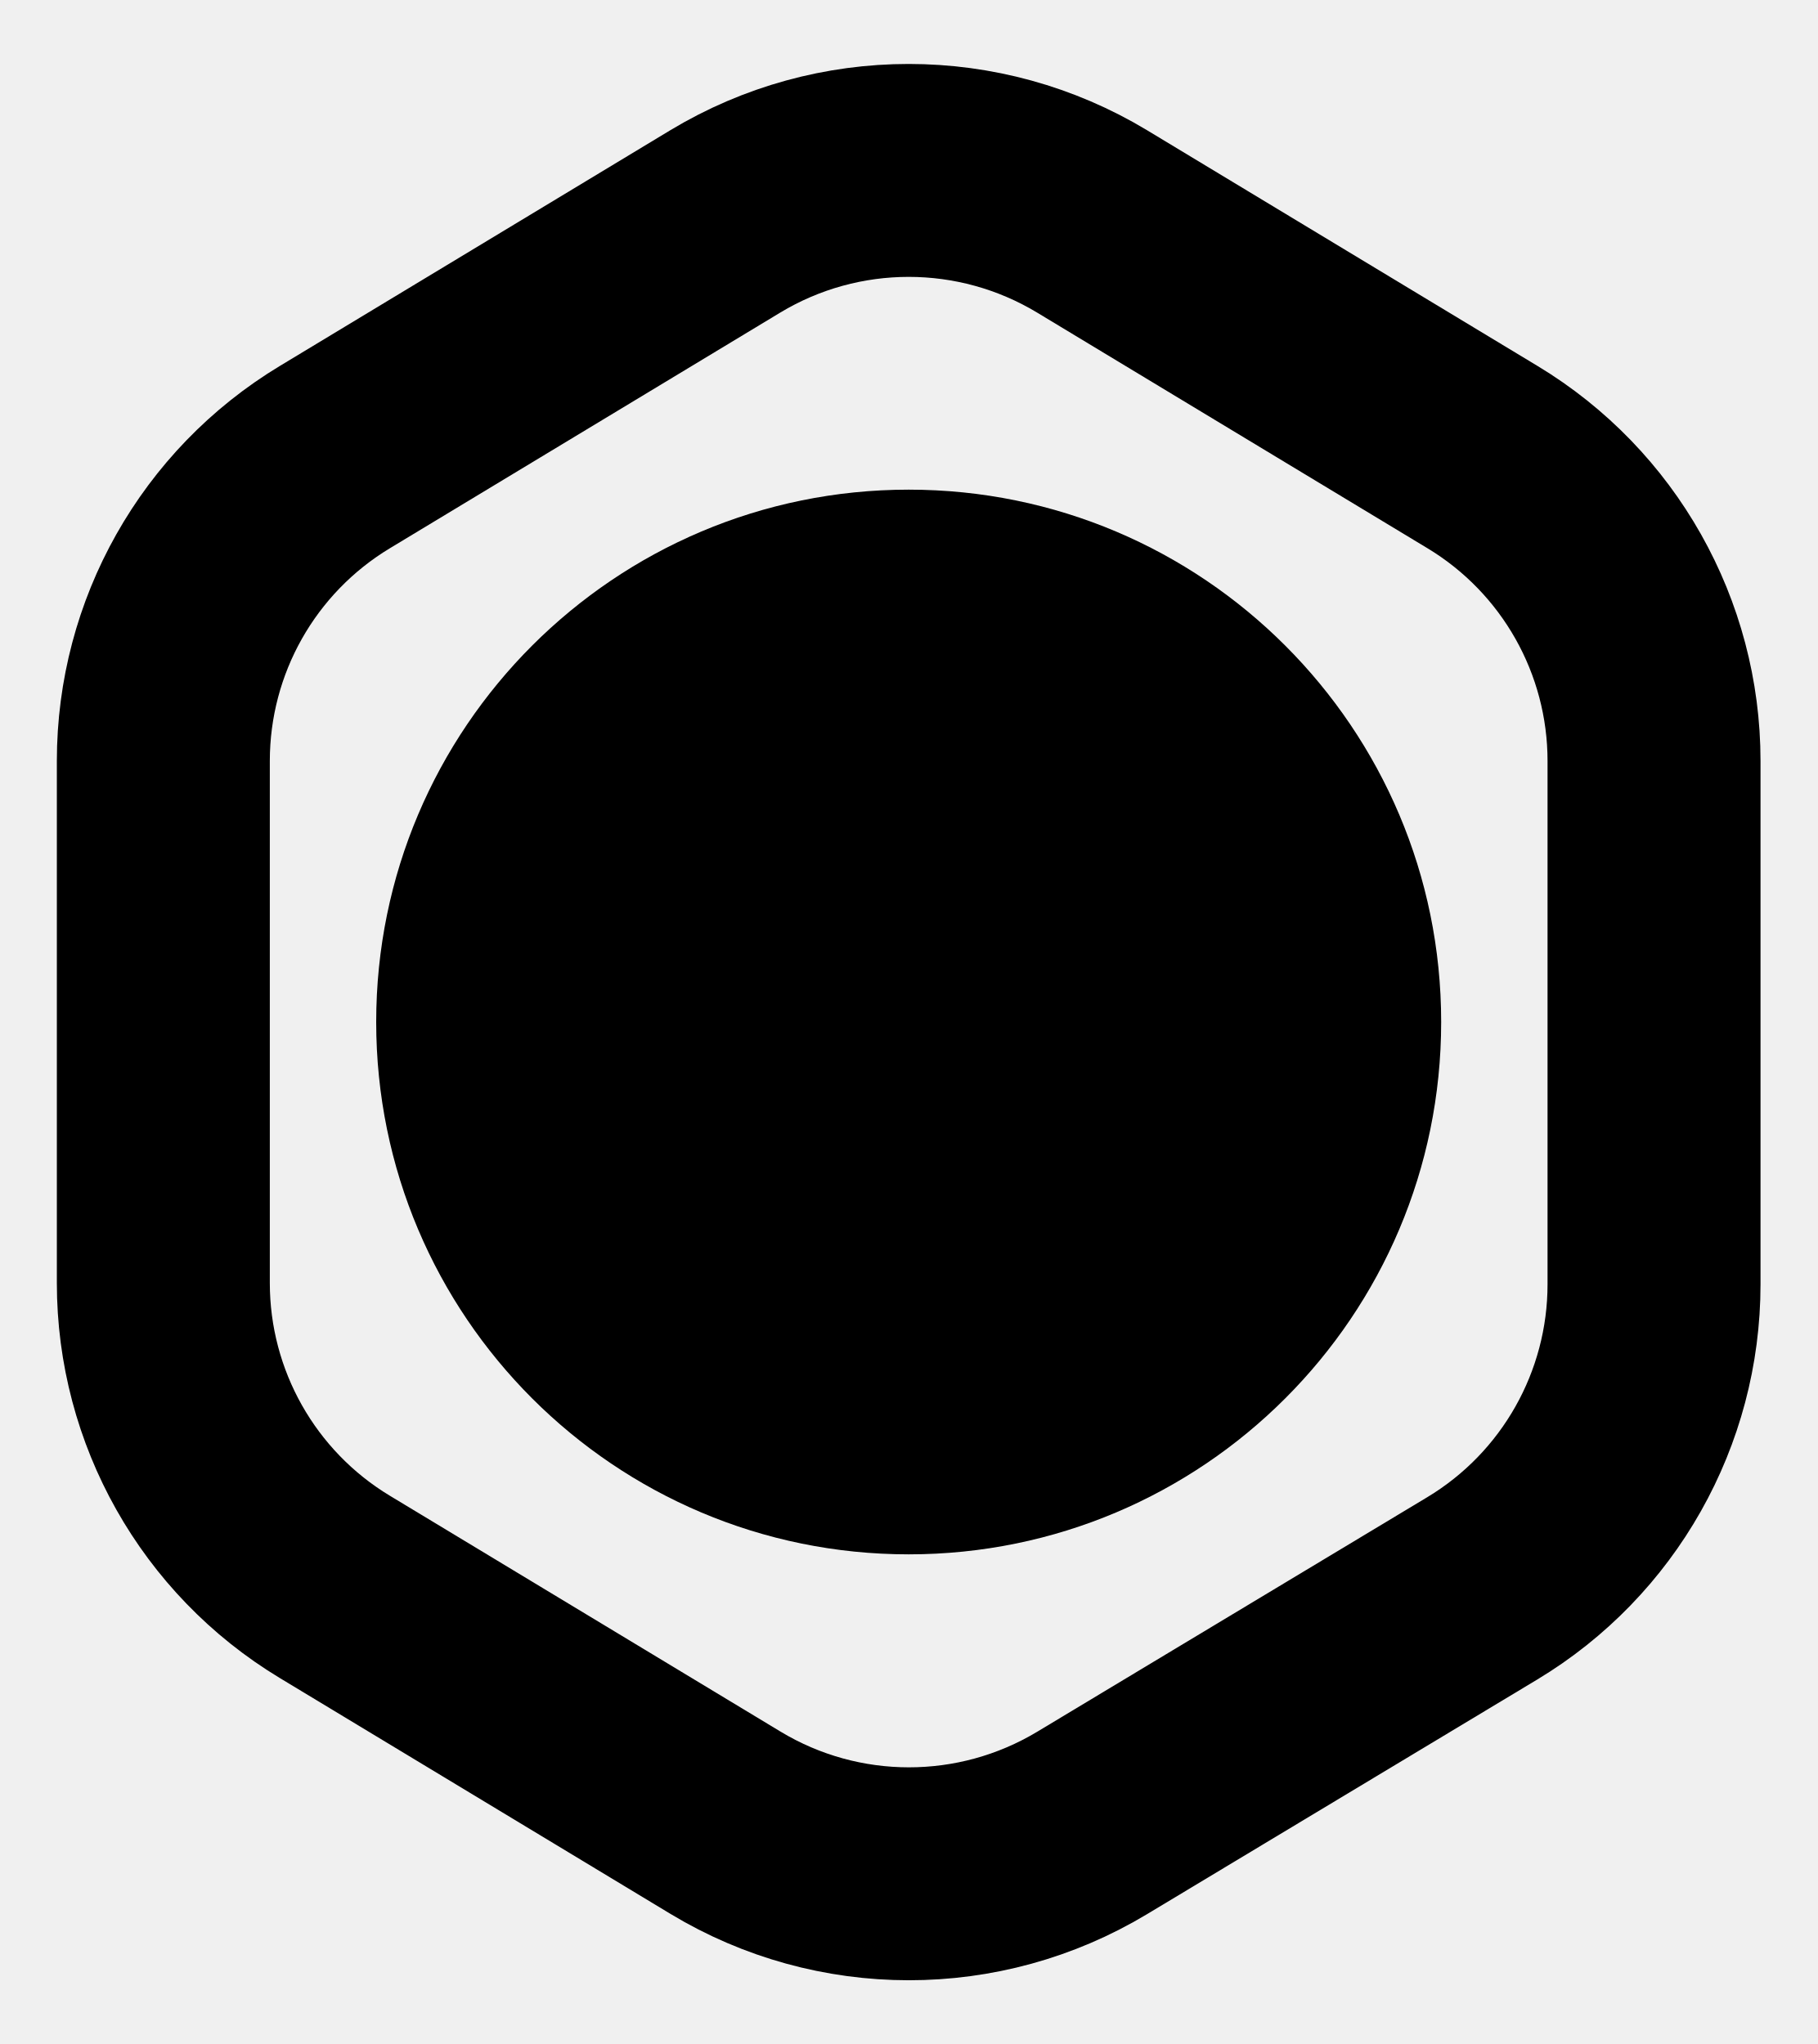
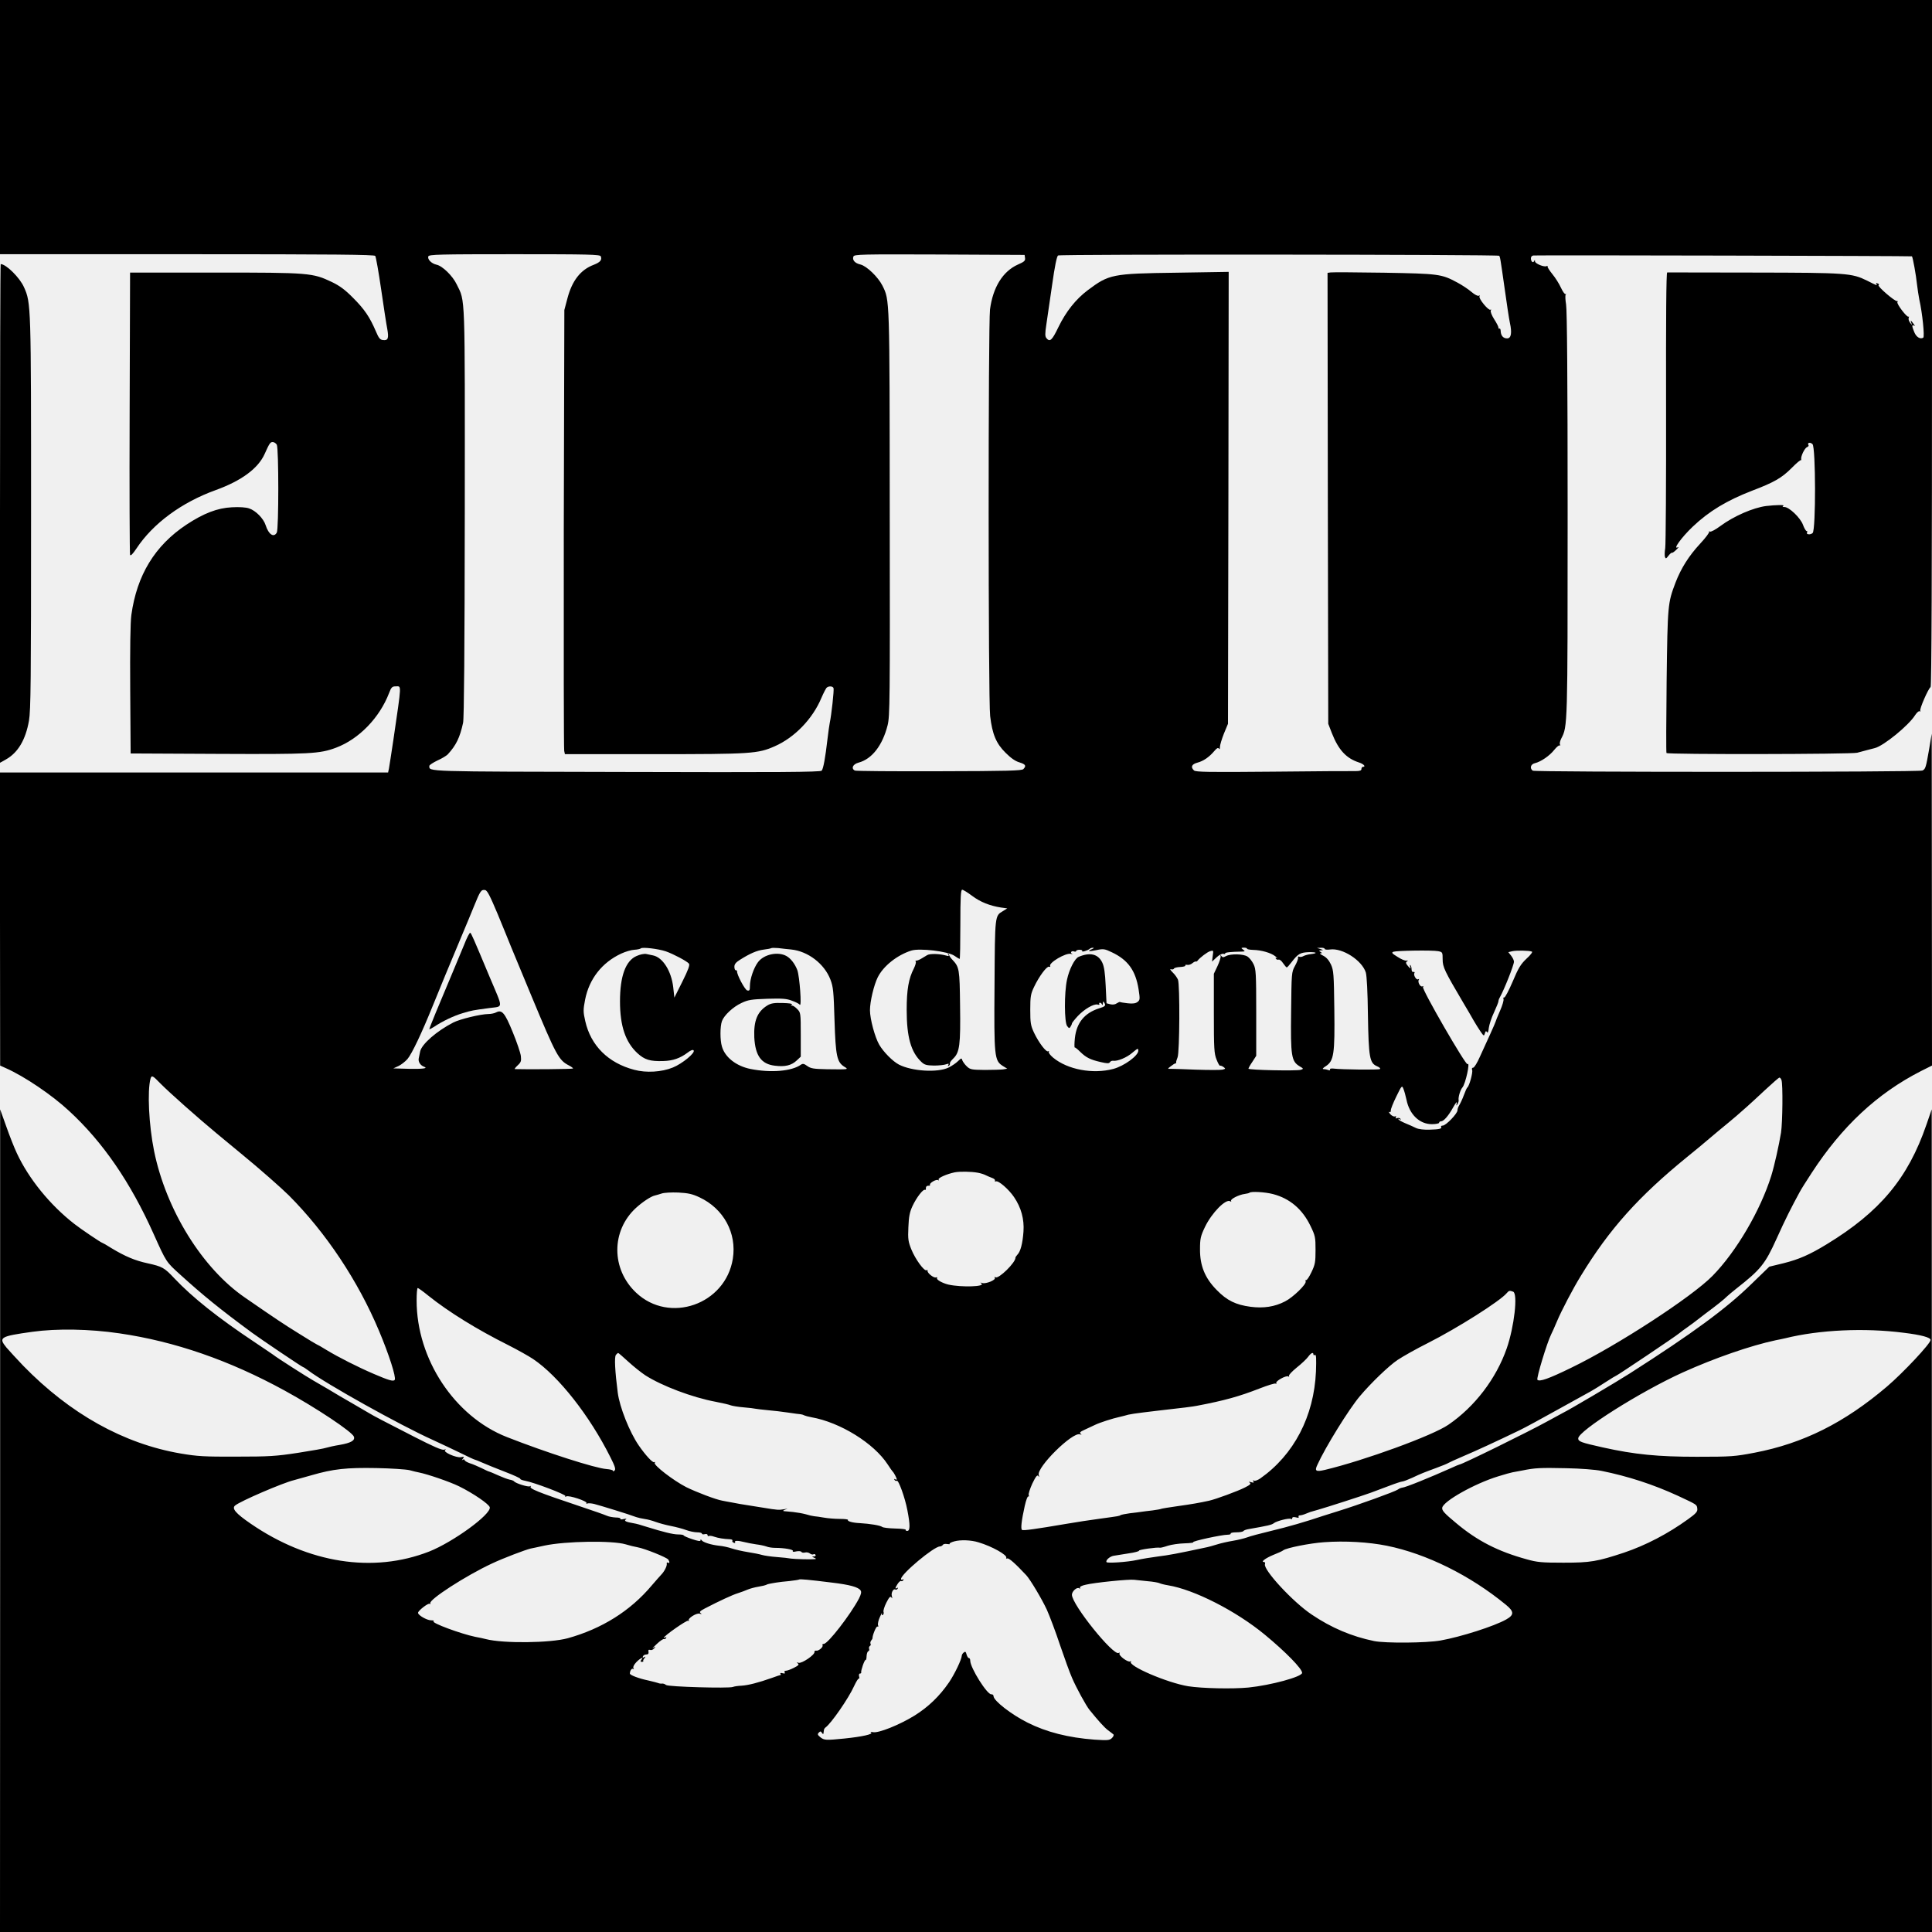
- <svg xmlns="http://www.w3.org/2000/svg" version="1.1" width="16" height="18">
-   <svg width="16" height="18" viewBox="0 0 16 18" fill="none">
-     <g id="SvgjsG1023" clip-path="url(#clip0_105_745)">
-       <path id="SvgjsPath1022" d="M2.947 4.026L6.385 1.95C7.378 1.351 8.622 1.351 9.615 1.95L13.053 4.026C13.99 4.592 14.562 5.607 14.562 6.701V11.31C14.562 12.406 13.988 13.423 13.049 13.988L9.614 16.054C8.621 16.651 7.379 16.65 6.388 16.052L2.947 13.974C2.01 13.408 1.438 12.393 1.438 11.299V6.701C1.438 5.606 2.01 4.592 2.947 4.026Z" stroke="black" stroke-width="1.875" stroke-linejoin="bevel" />
-       <path id="SvgjsPath1021" d="M12.688 9C12.688 6.411 10.589 4.312 8 4.312C5.411 4.312 3.312 6.411 3.312 9C3.312 11.589 5.411 13.688 8 13.688C10.589 13.688 12.688 11.589 12.688 9Z" fill="black" />
-     </g>
-     <defs>
-       <clipPath id="SvgjsClipPath1020">
-         <rect width="15" height="17.5" fill="white" transform="translate(0.5 0.25)" />
-       </clipPath>
-     </defs>
-   </svg>
-   <style>@media (prefers-color-scheme: light) { :root { filter: none; } }
- @media (prefers-color-scheme: dark) { :root { filter: none; } }
- </style>
+ <svg xmlns="http://www.w3.org/2000/svg" version="1.0" width="1368pt" height="1368pt" viewBox="0 0 1368 1368" preserveAspectRatio="xMidYMid meet">
+   <g transform="translate(0,1368) scale(0.1,-0.1)" fill="#000000" stroke="none">
+     <path d="M0 12780 l0 -900 1324 0 c1047 0 1326 -3 1333 -12 5 -7 24 -114 42 -238 18 -124 37 -249 43 -278 12 -67 6 -84 -29 -80 -22 2 -31 13 -52 63 -43 100 -80 155 -160 235 -57 58 -95 86 -151 113 -137 65 -158 67 -829 67 l-600 0 -3 -992 c-2 -546 0 -999 3 -1007 4 -9 19 6 45 45 117 177 320 327 562 414 182 66 300 153 346 256 34 76 40 84 57 84 10 0 23 -9 29 -19 14 -27 14 -595 0 -622 -21 -38 -58 -14 -79 52 -15 48 -71 104 -117 119 -22 8 -70 11 -123 8 -101 -5 -198 -42 -321 -123 -223 -148 -351 -357 -390 -640 -7 -51 -10 -241 -8 -530 l3 -450 615 -3 c657 -3 723 0 840 44 162 61 308 212 375 387 15 40 22 47 46 47 43 0 44 30 -15 -375 -15 -99 -29 -192 -32 -207 l-6 -28 -1374 0 -1374 0 0 -1037 1 -1038 42 -19 c129 -57 326 -190 446 -302 240 -221 436 -507 600 -874 89 -198 87 -195 189 -287 161 -146 280 -243 507 -410 61 -45 355 -243 361 -243 3 0 20 -11 37 -24 124 -94 649 -387 882 -492 55 -25 143 -67 195 -92 52 -26 98 -47 101 -47 3 0 28 -10 55 -22 27 -12 99 -41 161 -65 61 -23 109 -46 107 -49 -2 -4 13 -10 34 -14 62 -11 291 -98 285 -108 -4 -6 -1 -7 6 -3 17 11 152 -34 144 -47 -3 -6 -1 -7 5 -3 6 3 28 2 49 -3 43 -11 260 -78 283 -88 8 -3 20 -7 25 -8 6 -1 12 -3 15 -4 3 -1 19 -4 37 -7 17 -2 51 -11 75 -20 24 -9 72 -22 108 -29 36 -7 85 -20 109 -29 24 -9 59 -16 77 -16 19 0 34 -4 34 -9 0 -5 9 -7 20 -4 12 3 20 0 20 -6 0 -7 4 -10 9 -7 5 3 22 1 38 -5 30 -10 65 -16 111 -18 13 0 21 -5 18 -10 -3 -5 1 -12 10 -15 8 -3 12 -2 9 4 -8 12 19 13 65 1 19 -5 56 -12 83 -16 26 -3 59 -10 73 -15 14 -6 42 -10 63 -10 64 0 131 -12 125 -22 -4 -6 5 -8 24 -3 16 3 33 2 36 -3 3 -6 15 -8 26 -5 11 3 27 0 35 -7 8 -6 19 -9 24 -6 5 4 12 2 16 -4 3 -5 -2 -10 -12 -11 -16 0 -16 -1 2 -9 14 -6 16 -9 5 -10 -26 -3 -142 0 -169 4 -14 3 -60 8 -101 11 -41 3 -88 10 -105 15 -16 5 -61 14 -100 20 -38 6 -90 18 -114 26 -23 8 -64 17 -89 19 -56 6 -114 24 -124 39 -6 8 -8 8 -8 -1 0 -8 -18 -5 -60 9 -33 11 -60 23 -60 27 0 3 -17 6 -38 6 -37 0 -108 18 -227 55 -33 11 -72 22 -88 24 -54 9 -71 17 -56 27 9 6 4 7 -15 3 -16 -4 -27 -3 -23 2 3 5 -12 9 -33 9 -21 1 -49 6 -62 12 -13 6 -97 36 -188 66 -304 102 -366 127 -352 142 4 5 1 5 -6 1 -12 -7 -102 21 -112 35 -3 4 -17 10 -31 12 -15 3 -52 17 -83 31 -31 14 -59 26 -62 26 -4 0 -27 11 -53 24 -26 12 -63 29 -84 35 -20 7 -37 17 -37 22 0 6 -6 7 -13 3 -9 -6 -9 -5 1 8 10 13 9 15 -14 10 -33 -6 -130 37 -112 50 9 6 6 7 -8 3 -16 -4 -77 23 -210 91 -211 108 -290 149 -319 167 -11 7 -65 38 -120 70 -55 31 -129 75 -165 97 -36 21 -85 50 -110 64 -43 24 -264 165 -285 183 -6 4 -64 44 -130 88 -263 175 -441 317 -571 454 -70 75 -85 83 -189 106 -89 19 -159 49 -254 106 -34 22 -65 39 -67 39 -7 0 -154 99 -198 134 -172 134 -323 320 -407 501 -18 38 -52 124 -75 190 l-43 120 0 -2912 -1 -2913 6840 0 6840 0 -1 2913 -1 2912 -38 -110 c-130 -378 -329 -616 -705 -845 -121 -74 -197 -107 -304 -134 l-103 -25 -127 -123 c-178 -174 -415 -348 -861 -633 -92 -59 -434 -261 -471 -278 -8 -4 -59 -32 -114 -62 -134 -74 -604 -305 -621 -305 -3 0 -29 -11 -57 -24 -150 -67 -324 -138 -349 -140 -9 -1 -22 -7 -30 -13 -18 -14 -281 -109 -423 -153 -33 -10 -80 -25 -105 -33 -125 -42 -248 -78 -370 -107 -74 -18 -151 -38 -170 -46 -19 -7 -64 -18 -100 -24 -36 -6 -85 -17 -110 -25 -25 -8 -67 -20 -95 -25 -187 -40 -250 -52 -325 -61 -47 -6 -114 -17 -150 -25 -70 -15 -209 -24 -215 -15 -8 13 24 41 51 45 16 3 64 10 106 17 43 6 75 15 73 19 -5 7 129 26 149 21 4 -1 29 5 55 14 25 8 79 16 118 17 40 1 68 5 62 8 -11 7 202 53 243 53 15 0 25 4 22 8 -3 5 15 9 40 9 25 0 47 4 50 9 3 5 20 11 38 14 132 23 165 30 178 42 19 15 108 38 121 30 5 -4 9 -1 9 5 0 8 9 10 26 6 17 -5 23 -3 19 4 -3 5 1 10 9 10 8 0 27 5 43 12 32 13 25 11 83 27 63 18 315 99 375 121 28 10 86 32 131 49 44 17 87 31 94 31 7 0 38 12 69 26 68 32 77 35 171 70 41 15 80 31 85 35 6 4 53 25 106 48 88 37 231 103 399 184 36 17 157 83 270 146 113 62 219 121 235 130 17 9 63 38 103 64 40 26 75 47 77 47 6 0 428 283 446 300 10 8 33 26 54 40 20 14 42 30 48 35 7 6 44 34 82 63 81 60 131 100 154 123 9 9 39 33 66 55 172 135 203 173 284 352 63 140 104 221 165 333 10 19 48 79 84 134 214 329 464 563 774 721 l78 39 -1 1175 -1 1175 -18 -108 c-23 -132 -26 -143 -48 -153 -24 -12 -2744 -12 -2759 -1 -23 17 -15 46 15 53 42 10 104 52 137 94 17 21 34 35 39 32 5 -3 6 0 2 6 -4 6 0 25 9 43 45 86 45 84 45 1590 0 947 -4 1445 -11 1483 -5 31 -7 62 -3 69 4 6 4 9 -1 5 -4 -4 -19 16 -32 44 -13 29 -41 73 -61 97 -20 25 -36 49 -34 54 1 5 -1 6 -6 3 -16 -10 -82 17 -83 33 0 11 -2 12 -6 3 -7 -17 -23 -5 -23 19 0 11 7 19 18 20 52 3 2677 -3 2680 -6 6 -6 29 -132 36 -200 4 -33 11 -80 16 -105 22 -97 39 -265 28 -271 -21 -13 -49 4 -63 38 -18 43 -19 57 -2 47 7 -5 7 -1 -3 12 -22 30 -24 30 -17 9 7 -20 7 -20 -8 0 -9 11 -13 26 -10 34 3 9 3 12 -1 9 -9 -10 -86 90 -79 103 4 5 3 8 -2 7 -14 -5 -143 106 -131 113 5 4 3 9 -7 12 -10 5 -14 3 -9 -4 8 -13 7 -13 -66 24 -108 53 -142 56 -800 57 -333 1 -609 1 -615 1 -7 -1 -9 -324 -8 -953 1 -524 -2 -974 -6 -999 -4 -25 -5 -53 -2 -62 5 -15 9 -13 25 8 10 13 21 23 25 21 3 -2 17 8 31 22 14 13 19 22 13 18 -44 -24 22 68 103 145 116 110 241 185 419 254 158 60 211 91 280 160 35 36 65 61 68 57 2 -4 2 -1 1 5 -5 20 24 80 41 87 9 3 14 10 10 15 -10 17 13 22 29 6 23 -23 24 -606 1 -629 -16 -15 -50 -11 -39 5 3 5 1 9 -4 9 -5 0 -17 20 -26 45 -19 50 -98 125 -131 125 -14 0 -16 3 -7 9 12 7 -54 6 -123 -2 -91 -12 -228 -71 -324 -142 -35 -26 -67 -43 -74 -39 -7 4 -9 4 -5 -1 4 -4 -24 -42 -63 -84 -81 -87 -136 -175 -175 -276 -55 -146 -56 -153 -63 -695 -3 -278 -4 -508 -1 -512 8 -11 1309 -9 1350 2 19 5 53 14 75 20 22 6 45 12 50 13 62 15 241 161 286 234 12 18 26 30 31 27 6 -4 8 -2 5 3 -7 12 57 158 73 168 7 4 10 834 10 2436 l0 2429 -6840 0 -6840 0 0 -900z m4254 -915 c10 -26 -4 -42 -50 -60 -93 -35 -153 -112 -186 -237 l-22 -83 -4 -1550 c-1 -852 0 -1560 3 -1572 l5 -23 634 0 c688 0 732 3 852 56 141 62 268 194 330 342 16 37 33 70 39 74 16 12 42 9 47 -4 5 -12 -15 -193 -27 -248 -3 -14 -10 -65 -16 -115 -15 -130 -29 -208 -41 -222 -8 -10 -309 -12 -1385 -9 -1446 3 -1392 1 -1393 43 0 6 26 23 57 38 32 14 64 34 73 43 60 65 86 119 109 224 7 31 11 529 12 1490 1 1579 4 1489 -57 1614 -29 61 -102 132 -144 140 -35 8 -65 38 -57 59 6 13 76 15 611 15 527 0 605 -2 610 -15z m3004 -12 c3 -19 -6 -27 -50 -46 -107 -48 -177 -160 -198 -318 -13 -105 -13 -2769 1 -2879 15 -129 43 -195 109 -260 37 -37 69 -60 98 -68 44 -14 51 -24 28 -48 -12 -11 -110 -14 -599 -15 -321 -1 -589 1 -595 5 -27 16 -13 45 27 56 95 25 170 122 206 265 16 65 17 167 15 1500 -1 1538 0 1508 -52 1613 -31 61 -111 138 -155 149 -40 9 -60 32 -50 57 6 15 58 16 609 14 l603 -3 3 -22z m3357 16 c7 -8 8 -14 40 -239 14 -102 30 -207 36 -235 16 -72 9 -110 -18 -111 -27 -1 -45 17 -47 50 0 13 -4 22 -8 19 -5 -2 -8 1 -8 8 0 7 -14 34 -31 60 -17 27 -27 54 -23 60 4 7 3 9 -3 6 -13 -8 -86 80 -77 95 4 7 3 8 -5 4 -6 -4 -29 7 -52 27 -22 19 -67 49 -101 67 -112 60 -130 62 -518 69 -195 3 -365 4 -378 2 l-22 -3 2 -1597 3 -1596 26 -67 c47 -119 102 -178 192 -207 34 -11 51 -31 27 -31 -5 0 -10 -7 -10 -15 0 -11 -11 -15 -42 -15 -24 1 -288 -1 -587 -4 -452 -4 -546 -3 -557 9 -25 24 -16 44 25 55 42 11 83 39 120 83 17 20 26 25 32 16 4 -7 7 -3 7 12 0 13 13 56 28 94 l29 70 3 1600 2 1600 -372 -6 c-454 -6 -475 -11 -626 -124 -85 -64 -154 -151 -208 -262 -44 -92 -60 -107 -84 -78 -11 13 -11 32 -1 98 7 45 25 171 41 281 18 129 33 202 42 207 15 10 3113 7 3123 -2z m-7092 -4659 c37 -91 81 -196 96 -235 16 -38 79 -191 141 -340 180 -433 196 -462 270 -500 17 -9 30 -19 27 -21 -3 -4 -321 -7 -411 -4 -5 0 4 12 19 26 24 22 27 31 23 67 -3 23 -29 100 -58 170 -56 137 -76 160 -118 138 -11 -6 -36 -11 -54 -11 -57 -1 -201 -36 -248 -60 -117 -60 -224 -153 -235 -205 -3 -14 -7 -36 -10 -49 -5 -24 11 -49 37 -59 33 -12 -9 -17 -108 -15 l-109 3 35 16 c20 9 49 32 65 50 32 38 101 184 178 374 38 95 134 327 211 510 26 61 63 151 83 200 43 106 50 117 77 113 16 -2 34 -38 89 -168z m3360 127 c58 -44 127 -71 205 -83 l44 -6 -30 -19 c-58 -34 -57 -26 -60 -522 -4 -512 -1 -537 59 -575 l31 -19 -29 -5 c-15 -2 -74 -4 -130 -4 -93 1 -104 3 -127 25 -14 13 -28 33 -32 43 -5 18 -7 17 -31 -6 -14 -14 -44 -34 -66 -45 -79 -38 -261 -26 -352 21 -44 23 -109 89 -139 140 -31 53 -66 183 -66 245 0 61 28 179 55 233 40 80 137 157 237 189 59 19 259 -5 305 -36 18 -13 36 -23 38 -23 3 0 5 110 5 245 0 191 3 245 13 245 7 0 38 -19 70 -43z m-2169 -393 c54 -19 149 -69 164 -87 8 -9 -4 -43 -46 -127 l-57 -114 -8 73 c-13 115 -74 212 -143 226 -13 3 -35 7 -48 10 -14 3 -44 -3 -68 -14 -78 -33 -118 -143 -118 -321 0 -175 39 -289 123 -367 51 -47 90 -59 184 -56 68 2 119 20 171 59 22 17 37 23 43 17 16 -16 -80 -95 -147 -122 -79 -32 -188 -39 -273 -16 -184 48 -308 171 -347 345 -15 66 -15 79 -1 152 29 147 120 263 256 326 30 14 71 26 93 27 21 1 42 6 46 10 10 10 122 -3 176 -21z m887 13 c120 -12 236 -101 279 -213 20 -53 23 -83 29 -289 8 -252 17 -295 69 -328 33 -20 33 -20 -123 -18 -94 2 -114 5 -139 23 -23 17 -32 18 -45 9 -65 -46 -212 -59 -357 -30 -100 20 -180 82 -202 158 -14 45 -14 143 0 181 15 41 79 101 138 128 48 23 72 26 183 30 106 3 137 1 175 -14 26 -9 51 -22 55 -28 15 -20 -1 197 -17 244 -17 45 -47 84 -78 101 -61 33 -159 12 -201 -44 -30 -40 -57 -119 -57 -168 0 -31 -3 -36 -19 -32 -17 4 -76 116 -72 136 0 4 -3 7 -9 7 -6 0 -10 11 -10 25 0 18 11 31 38 48 71 45 121 67 169 73 26 3 50 8 53 10 3 3 25 3 50 1 25 -3 66 -8 91 -10z m2130 2 c-37 -15 -21 -18 35 -6 47 10 57 8 107 -16 114 -54 168 -129 189 -262 11 -70 10 -76 -8 -90 -13 -10 -34 -13 -69 -9 -27 3 -51 7 -54 9 -2 2 -12 -2 -23 -9 -12 -9 -29 -11 -46 -7 l-27 7 -6 125 c-4 90 -11 136 -24 163 -29 61 -86 75 -167 41 -28 -11 -68 -90 -83 -163 -20 -93 -19 -300 1 -327 13 -17 16 -18 24 -5 5 8 10 18 10 23 0 4 18 27 41 52 46 49 113 89 141 82 10 -3 16 -1 12 4 -3 5 -1 9 5 9 5 0 12 -6 14 -12 3 -7 6 -4 6 7 1 16 3 17 10 5 13 -20 7 -27 -37 -40 -103 -33 -159 -102 -171 -210 -4 -38 -4 -68 -1 -67 4 1 21 -13 39 -31 41 -40 70 -55 144 -72 47 -11 60 -11 66 -1 5 7 14 11 22 10 30 -5 97 22 137 57 38 32 42 34 42 14 0 -35 -101 -109 -178 -129 -144 -38 -322 -5 -425 80 -20 17 -34 35 -31 41 4 6 2 8 -4 4 -14 -8 -66 60 -100 131 -24 51 -27 70 -27 163 0 93 3 112 27 162 35 74 90 148 106 143 7 -3 11 -1 8 4 -14 22 110 96 147 87 12 -3 16 -3 9 0 -17 8 -5 24 13 17 8 -3 15 -1 15 3 0 5 11 9 24 9 13 0 22 -4 19 -9 -7 -10 38 3 52 15 5 5 16 9 25 8 8 0 5 -4 -9 -10z m1099 4 c0 -5 19 -8 43 -9 58 -1 127 -21 157 -45 14 -12 19 -17 11 -13 -9 4 -12 3 -7 -4 4 -6 12 -9 19 -7 7 3 21 -8 32 -25 11 -16 23 -30 26 -30 4 0 19 17 35 38 45 59 62 68 122 70 57 1 65 -8 12 -14 -17 -2 -40 -8 -51 -14 -10 -6 -24 -8 -30 -4 -6 3 -9 0 -8 -7 2 -8 -8 -34 -22 -59 -24 -44 -24 -50 -27 -325 -4 -313 2 -350 60 -385 29 -17 29 -18 9 -25 -29 -9 -371 -2 -371 8 0 4 12 26 28 49 l27 42 0 305 c0 281 -2 309 -19 344 -10 21 -30 46 -43 54 -29 19 -119 21 -152 3 -19 -10 -25 -10 -33 1 -8 11 -9 11 -5 -1 2 -8 -8 -40 -22 -70 l-26 -55 0 -280 c0 -250 2 -285 19 -327 10 -26 21 -46 25 -44 3 2 14 -2 24 -9 16 -12 16 -13 -7 -19 -14 -3 -99 -3 -188 0 -90 4 -172 6 -183 6 -18 -1 -18 1 5 18 14 11 28 20 32 20 5 0 7 3 6 8 -1 4 4 20 10 35 15 35 17 514 3 550 -6 14 -22 37 -38 52 -17 17 -21 25 -11 22 9 -3 18 -1 20 4 2 6 22 11 45 12 22 1 39 6 36 10 -3 5 3 7 13 5 11 -2 27 3 37 12 10 8 20 13 24 12 3 -2 9 0 12 5 17 22 69 62 90 68 23 7 24 6 18 -33 l-5 -41 32 30 c18 17 38 28 49 25 9 -2 15 -1 12 3 -4 7 42 12 117 13 25 1 26 2 10 14 -16 12 -15 13 6 14 12 0 22 -3 22 -7z m550 -2 c0 -5 17 -7 38 -4 88 12 226 -77 253 -163 7 -25 13 -135 15 -304 5 -299 12 -338 65 -360 18 -8 26 -16 19 -20 -10 -6 -265 -4 -332 4 -16 1 -24 -2 -21 -8 4 -5 -1 -7 -11 -3 -10 4 -25 7 -34 7 -11 0 -5 8 16 21 57 37 64 87 60 402 -3 250 -5 276 -24 318 -15 31 -32 50 -55 62 -19 9 -27 17 -19 17 13 0 13 1 0 10 -12 8 -12 10 5 11 17 1 16 2 -5 9 l-25 8 28 1 c15 1 27 -3 27 -8z m803 -16 c31 -6 32 -8 32 -58 0 -55 14 -83 146 -307 28 -47 61 -103 73 -125 13 -22 34 -57 48 -77 24 -35 26 -36 32 -15 5 17 8 19 15 9 5 -9 10 1 13 30 3 23 19 73 37 110 17 37 31 72 31 78 0 6 4 18 10 28 31 55 100 229 100 253 0 9 -9 28 -20 42 l-20 25 29 7 c30 6 117 5 138 -3 7 -2 -9 -24 -38 -50 -41 -39 -58 -66 -98 -162 -27 -63 -54 -114 -60 -113 -6 2 -8 -4 -5 -11 3 -8 -8 -46 -25 -84 -17 -39 -31 -73 -31 -76 0 -2 -17 -42 -38 -88 -21 -46 -54 -118 -73 -160 -19 -43 -40 -78 -48 -78 -8 0 -11 -6 -7 -17 6 -16 -20 -113 -34 -123 -4 -3 -15 -27 -25 -55 -10 -27 -25 -59 -32 -70 -7 -11 -13 -27 -13 -37 0 -23 -82 -108 -104 -108 -9 0 -15 -4 -12 -9 8 -13 -11 -18 -83 -20 -40 -1 -76 3 -95 12 -17 9 -50 23 -74 33 -24 10 -46 22 -49 27 -4 6 -1 7 7 2 8 -5 11 -4 6 3 -4 6 -14 8 -23 5 -11 -4 -14 -3 -9 5 4 7 2 10 -7 7 -7 -3 -22 4 -33 16 -10 13 -14 19 -7 16 7 -5 11 -1 11 10 -1 10 17 54 39 99 38 78 40 80 50 55 6 -14 16 -50 22 -78 21 -105 93 -173 180 -173 28 0 51 5 51 10 0 6 6 10 13 10 19 0 52 37 87 100 17 30 28 44 25 30 -5 -21 -4 -22 5 -8 6 10 10 24 8 30 -3 20 12 71 27 88 22 25 57 186 36 165 -11 -12 -325 531 -315 546 4 7 3 9 -4 5 -14 -8 -36 30 -26 46 4 7 3 8 -4 4 -13 -8 -36 30 -27 44 4 6 1 9 -7 8 -8 -2 -13 6 -13 19 0 11 -4 25 -8 29 -4 5 -5 0 -2 -11 6 -17 3 -16 -15 4 -16 19 -18 26 -8 33 10 7 9 8 -3 6 -10 -2 -38 10 -64 27 -39 24 -44 30 -28 36 24 8 274 12 316 4z m-9048 -936 c65 -66 266 -244 401 -356 39 -32 119 -98 179 -148 120 -98 282 -241 330 -289 264 -265 490 -605 639 -960 70 -166 122 -328 111 -346 -8 -14 -42 -4 -149 42 -114 49 -252 119 -334 169 -35 22 -66 39 -68 39 -2 0 -59 34 -127 77 -113 70 -162 103 -381 254 -303 207 -560 622 -645 1039 -37 183 -49 426 -25 513 8 25 15 22 69 -34z m11479 24 c11 -27 8 -302 -3 -373 -15 -91 -47 -234 -69 -305 -76 -244 -247 -537 -416 -709 -146 -149 -676 -494 -1001 -651 -162 -79 -224 -100 -239 -85 -9 9 68 263 97 321 7 13 26 56 42 94 30 72 114 233 168 320 202 332 409 563 757 846 63 51 117 96 120 99 3 3 46 39 95 80 50 40 108 90 131 109 22 20 56 49 75 66 18 16 76 69 127 117 52 48 97 88 102 88 4 0 11 -8 14 -17z m-5689 -657 c21 -4 45 -12 54 -17 9 -5 29 -13 44 -19 16 -5 25 -14 22 -20 -3 -5 0 -7 7 -5 18 7 90 -55 128 -111 51 -75 73 -157 67 -244 -6 -85 -21 -142 -43 -164 -8 -9 -14 -18 -14 -21 3 -33 -119 -153 -141 -139 -8 4 -9 3 -5 -4 9 -15 -61 -44 -88 -37 -16 5 -17 4 -7 -3 32 -23 -142 -28 -233 -8 -42 10 -88 35 -81 46 3 6 0 7 -8 5 -15 -6 -63 32 -59 47 1 5 -2 7 -7 4 -16 -10 -79 77 -107 145 -23 57 -26 74 -22 159 3 75 9 107 29 150 28 60 76 123 89 115 4 -3 7 3 6 13 0 10 6 16 16 16 10 -1 16 2 13 6 -7 12 44 42 57 34 6 -4 8 -3 4 4 -6 11 57 39 114 51 38 7 115 6 165 -3z m-1972 -174 c171 -80 265 -253 236 -435 -52 -324 -449 -463 -685 -240 -177 167 -177 438 -1 600 46 42 106 82 134 88 10 2 32 9 48 14 17 6 69 9 118 7 71 -4 99 -10 150 -34z m4061 23 c119 -31 208 -107 265 -225 34 -70 36 -81 36 -171 0 -86 -3 -103 -29 -157 -16 -34 -33 -59 -38 -56 -4 3 -5 -1 -3 -9 8 -19 -90 -114 -146 -142 -73 -38 -152 -50 -244 -38 -105 14 -167 44 -240 119 -83 84 -119 172 -118 289 0 74 4 92 35 157 48 100 148 202 179 182 7 -4 9 -3 6 3 -7 12 56 44 97 49 16 2 31 6 34 9 11 10 109 5 166 -10z m-5979 -721 c141 -113 343 -238 565 -349 63 -32 142 -76 175 -98 180 -121 400 -401 547 -695 32 -63 39 -85 30 -94 -7 -7 -12 -8 -12 -2 0 5 -20 10 -45 12 -78 5 -427 117 -707 227 -370 146 -638 552 -638 966 0 49 3 89 8 89 4 0 39 -25 77 -56z m7679 30 c35 -13 8 -248 -45 -401 -75 -215 -226 -413 -413 -541 -111 -77 -598 -254 -875 -320 -64 -15 -74 -8 -53 36 57 126 224 395 300 485 80 95 205 215 267 257 39 26 135 80 215 120 208 105 513 298 559 354 15 18 21 19 45 10z m-9869 -295 c392 -57 779 -191 1170 -405 223 -122 480 -293 491 -327 9 -27 -21 -44 -101 -58 -38 -6 -81 -16 -94 -20 -13 -5 -103 -21 -200 -36 -156 -24 -206 -27 -436 -27 -227 -1 -277 2 -395 22 -404 69 -784 281 -1116 622 -45 47 -98 105 -118 128 -59 72 -46 80 184 112 173 24 404 20 615 -11z m12635 4 c123 -15 190 -33 190 -51 0 -25 -194 -232 -309 -330 -302 -257 -593 -402 -936 -468 -141 -27 -166 -29 -410 -29 -275 0 -440 16 -665 66 -157 35 -175 42 -175 64 0 53 440 331 740 467 226 102 480 190 658 228 23 4 53 11 67 14 242 60 561 75 840 39z m-9032 -204 c37 -34 91 -77 121 -97 117 -75 333 -157 500 -188 47 -9 95 -20 106 -25 11 -4 52 -11 90 -14 39 -3 77 -8 85 -10 8 -2 47 -6 85 -10 39 -3 104 -11 145 -17 41 -6 82 -12 90 -12 9 -1 20 -5 25 -8 6 -3 28 -9 50 -13 204 -36 443 -184 541 -335 16 -25 32 -47 35 -50 8 -6 29 -47 29 -55 0 -3 -5 -3 -12 1 -7 4 -8 3 -4 -5 4 -6 11 -9 16 -6 12 8 58 -119 75 -209 20 -103 20 -146 -1 -146 -8 0 -13 3 -11 8 3 4 -31 8 -75 9 -43 1 -85 6 -91 11 -13 11 -88 23 -157 27 -51 2 -92 13 -86 23 2 4 -24 7 -57 7 -34 0 -84 4 -112 9 -27 5 -59 9 -70 10 -11 1 -38 7 -60 14 -22 6 -62 13 -90 16 -27 2 -57 5 -65 6 -8 1 -4 6 10 11 22 8 22 8 -5 3 -41 -7 -46 -7 -155 11 -52 8 -108 17 -125 20 -16 2 -55 9 -85 15 -30 5 -64 12 -75 14 -47 8 -185 61 -256 96 -90 46 -233 156 -223 172 4 6 3 8 -4 5 -10 -7 -63 51 -109 118 -65 94 -136 272 -149 375 -19 147 -25 252 -13 266 6 8 14 14 16 14 3 0 35 -28 71 -61z m4852 50 c0 -5 5 -7 11 -3 9 5 10 -26 7 -117 -14 -318 -156 -590 -395 -758 -18 -12 -38 -19 -44 -15 -8 5 -9 3 -4 -6 6 -9 1 -10 -16 -5 -17 4 -20 4 -10 -3 11 -8 3 -16 -35 -35 -51 -26 -204 -82 -252 -93 -68 -15 -125 -25 -226 -39 -59 -8 -111 -17 -115 -19 -3 -2 -31 -7 -61 -11 -30 -3 -66 -8 -80 -10 -14 -2 -50 -7 -80 -10 -30 -4 -59 -10 -65 -13 -11 -7 -4 -6 -150 -26 -60 -8 -166 -24 -235 -36 -223 -38 -304 -49 -313 -43 -11 6 -4 67 19 170 9 40 20 70 25 67 5 -3 6 2 3 10 -3 8 9 45 26 82 24 50 35 63 42 53 7 -10 8 -8 3 7 -15 55 238 305 291 288 14 -4 15 -3 6 4 -10 7 -4 14 25 27 21 10 55 26 77 36 35 17 127 46 169 55 10 2 27 6 37 9 37 12 68 16 235 36 187 21 250 29 280 35 195 37 299 66 445 123 57 22 107 38 113 34 5 -3 7 -2 4 4 -8 13 70 56 85 47 6 -4 8 -3 5 3 -4 6 21 32 54 59 34 27 70 61 81 76 20 28 38 37 38 17z m-6400 -819 c25 -7 54 -14 66 -16 61 -12 219 -66 284 -98 100 -49 214 -127 218 -149 10 -50 -260 -246 -429 -313 -397 -155 -855 -84 -1265 198 -105 72 -135 107 -109 128 37 31 337 160 415 179 19 5 76 21 125 35 155 45 250 55 460 51 105 -2 210 -9 235 -15z m8440 -5 c188 -38 366 -96 540 -176 137 -64 135 -62 138 -91 3 -21 -8 -34 -65 -75 -144 -104 -300 -185 -454 -237 -191 -63 -237 -71 -429 -71 -153 0 -186 3 -260 24 -204 56 -350 131 -499 256 -83 69 -102 89 -99 109 7 46 229 171 395 222 48 15 95 28 103 29 8 1 40 7 70 13 88 18 125 20 310 16 102 -2 206 -10 250 -19z m-4411 -506 c95 -28 207 -91 196 -110 -3 -5 0 -6 7 -4 12 5 60 -39 135 -119 29 -32 109 -166 145 -243 21 -47 64 -161 94 -252 31 -91 69 -196 85 -232 30 -70 100 -198 124 -227 64 -79 105 -124 130 -143 17 -12 34 -26 39 -30 4 -4 0 -15 -10 -25 -17 -17 -29 -18 -124 -12 -185 14 -340 53 -475 121 -114 57 -240 155 -240 187 0 8 -7 14 -15 13 -29 -5 -150 188 -150 238 0 11 -4 19 -10 19 -5 0 -12 11 -16 25 -5 20 -9 23 -20 14 -8 -6 -14 -17 -14 -23 -1 -26 -50 -129 -90 -188 -67 -98 -147 -175 -245 -236 -107 -66 -257 -126 -294 -117 -16 3 -21 2 -13 -3 17 -11 -62 -29 -188 -42 -131 -13 -144 -13 -171 9 -20 16 -22 22 -11 33 11 11 14 10 22 -2 7 -10 10 -11 11 -2 1 6 2 17 3 22 0 6 6 14 11 18 40 28 165 209 202 292 15 32 30 57 34 54 4 -2 5 5 2 16 -3 11 0 20 6 20 6 0 10 3 9 8 -4 11 24 92 31 88 3 -2 7 10 7 27 1 17 6 33 12 35 6 2 9 9 6 17 -3 7 0 16 5 20 6 3 9 11 5 16 -3 5 -1 15 4 22 6 7 10 14 10 17 -1 21 27 88 35 83 6 -4 8 0 4 10 -3 9 3 36 14 59 11 24 17 35 14 25 -3 -11 -1 -16 6 -12 6 4 8 14 5 22 -3 8 6 37 20 65 20 39 28 48 36 37 7 -10 7 -8 3 9 -7 24 11 56 25 47 5 -3 12 0 16 6 4 8 3 9 -4 5 -16 -10 -15 0 4 29 9 14 20 23 24 20 5 -3 12 0 16 6 4 8 3 9 -4 5 -7 -4 -12 -2 -12 4 0 35 233 230 275 230 7 0 17 5 21 11 3 6 17 9 31 6 13 -2 21 -2 17 2 -3 3 11 11 33 17 43 12 119 10 172 -7z m-2499 -14 c25 -8 63 -17 85 -21 51 -9 207 -72 217 -87 11 -17 10 -29 -3 -22 -6 4 -9 1 -8 -6 4 -16 -17 -57 -40 -80 -9 -9 -38 -43 -66 -75 -152 -181 -354 -307 -595 -374 -124 -34 -456 -38 -580 -6 -14 4 -47 11 -75 16 -101 21 -313 99 -295 110 6 4 -2 7 -18 7 -29 0 -92 36 -92 53 0 15 71 70 82 64 6 -4 8 -3 5 3 -15 24 253 197 436 282 80 38 239 98 274 106 10 2 54 11 98 21 151 32 481 37 575 9z m5390 -10 c281 -57 590 -210 843 -418 59 -48 59 -72 2 -104 -85 -48 -320 -123 -465 -149 -102 -18 -389 -20 -470 -4 -160 33 -303 94 -441 187 -133 88 -347 320 -332 358 3 8 0 15 -7 15 -26 0 12 28 68 51 31 12 62 26 69 32 23 17 188 50 288 57 148 11 315 1 445 -25z m-3929 -261 c126 -15 188 -32 203 -56 7 -11 3 -27 -12 -57 -60 -114 -220 -321 -249 -321 -8 0 -12 -4 -9 -9 8 -12 -28 -43 -45 -39 -8 2 -13 -3 -12 -9 4 -20 -89 -83 -112 -77 -15 4 -17 3 -6 -4 11 -8 5 -15 -27 -31 -23 -12 -48 -21 -57 -21 -10 0 -13 -5 -9 -12 5 -8 0 -9 -14 -6 -12 4 -20 2 -16 -3 3 -5 4 -9 2 -9 -2 0 -31 -9 -63 -21 -96 -34 -167 -52 -215 -55 -25 -1 -52 -5 -61 -9 -30 -11 -457 1 -473 14 -8 7 -20 11 -28 10 -7 -1 -20 0 -28 4 -8 3 -40 11 -70 18 -67 14 -130 38 -130 49 0 20 13 39 23 33 6 -4 7 -1 2 6 -4 8 4 24 21 42 27 28 57 42 35 16 -8 -10 -7 -14 4 -14 8 0 13 3 10 5 -3 3 1 12 8 20 10 13 9 14 -2 8 -9 -6 -12 -5 -9 5 3 8 13 14 24 14 13 0 18 6 16 19 -3 13 1 17 12 13 8 -3 20 2 28 11 12 15 11 16 -7 3 -11 -7 0 5 24 27 24 23 48 39 52 36 4 -2 11 1 15 7 4 8 3 9 -4 5 -7 -4 -12 -5 -12 -3 0 13 163 127 173 121 7 -4 9 -4 5 1 -13 13 53 56 76 49 16 -4 17 -3 7 4 -11 8 -4 15 30 33 102 53 197 97 234 108 22 7 54 19 70 26 17 7 50 16 75 20 25 4 49 10 55 13 5 3 16 7 25 8 8 2 29 5 45 8 17 3 59 8 95 11 36 4 67 9 69 11 5 4 64 -1 232 -22z m2234 10 c39 -3 77 -10 85 -14 8 -4 35 -11 60 -15 185 -30 481 -181 685 -349 149 -123 265 -242 265 -271 0 -28 -223 -88 -380 -104 -114 -11 -330 -6 -426 9 -148 24 -433 146 -406 175 4 5 1 5 -5 1 -16 -9 -85 42 -76 57 3 6 1 7 -6 3 -37 -23 -331 342 -331 412 0 24 35 56 51 46 7 -4 10 -3 6 3 -4 7 12 16 41 22 59 15 308 40 342 35 14 -2 57 -6 95 -10z" />
+     <path d="M3287 6992 c-20 -48 -57 -136 -82 -197 -97 -229 -165 -394 -165 -402 0 -3 15 5 33 16 59 40 142 79 203 97 67 20 69 20 187 36 103 14 102 -12 5 218 -118 282 -131 311 -138 315 -5 3 -24 -34 -43 -83z" />
+     <path d="M6565 6917 c-11 -6 -31 -18 -45 -27 -14 -8 -29 -13 -33 -12 -5 1 -6 -2 -3 -7 4 -5 -3 -27 -13 -48 -37 -71 -51 -150 -51 -293 0 -193 30 -300 105 -370 21 -20 36 -24 88 -25 34 0 73 4 86 9 18 6 22 5 16 -4 -5 -9 -4 -11 4 -6 6 4 9 11 7 15 -3 4 8 21 24 36 45 43 52 97 48 375 -3 259 -5 272 -55 325 -11 11 -20 25 -22 30 -1 6 -5 12 -8 15 -4 3 -3 -1 2 -9 6 -11 3 -13 -16 -7 -45 13 -114 15 -134 3z" />
+     <path d="M5434 6561 c-72 -44 -98 -109 -93 -227 7 -130 50 -189 146 -200 71 -9 116 2 152 35 l31 29 0 156 c0 153 -1 157 -25 181 -13 14 -30 25 -37 25 -10 0 -10 2 0 8 6 5 -22 9 -65 10 -62 2 -84 -2 -109 -17z" />
+     <path d="M0 10044 l0 -1765 41 23 c86 48 140 139 164 274 13 75 15 278 15 1468 0 1478 0 1491 -50 1602 -29 67 -127 164 -165 164 -3 0 -5 -795 -5 -1766z" />
+   </g>
</svg>
